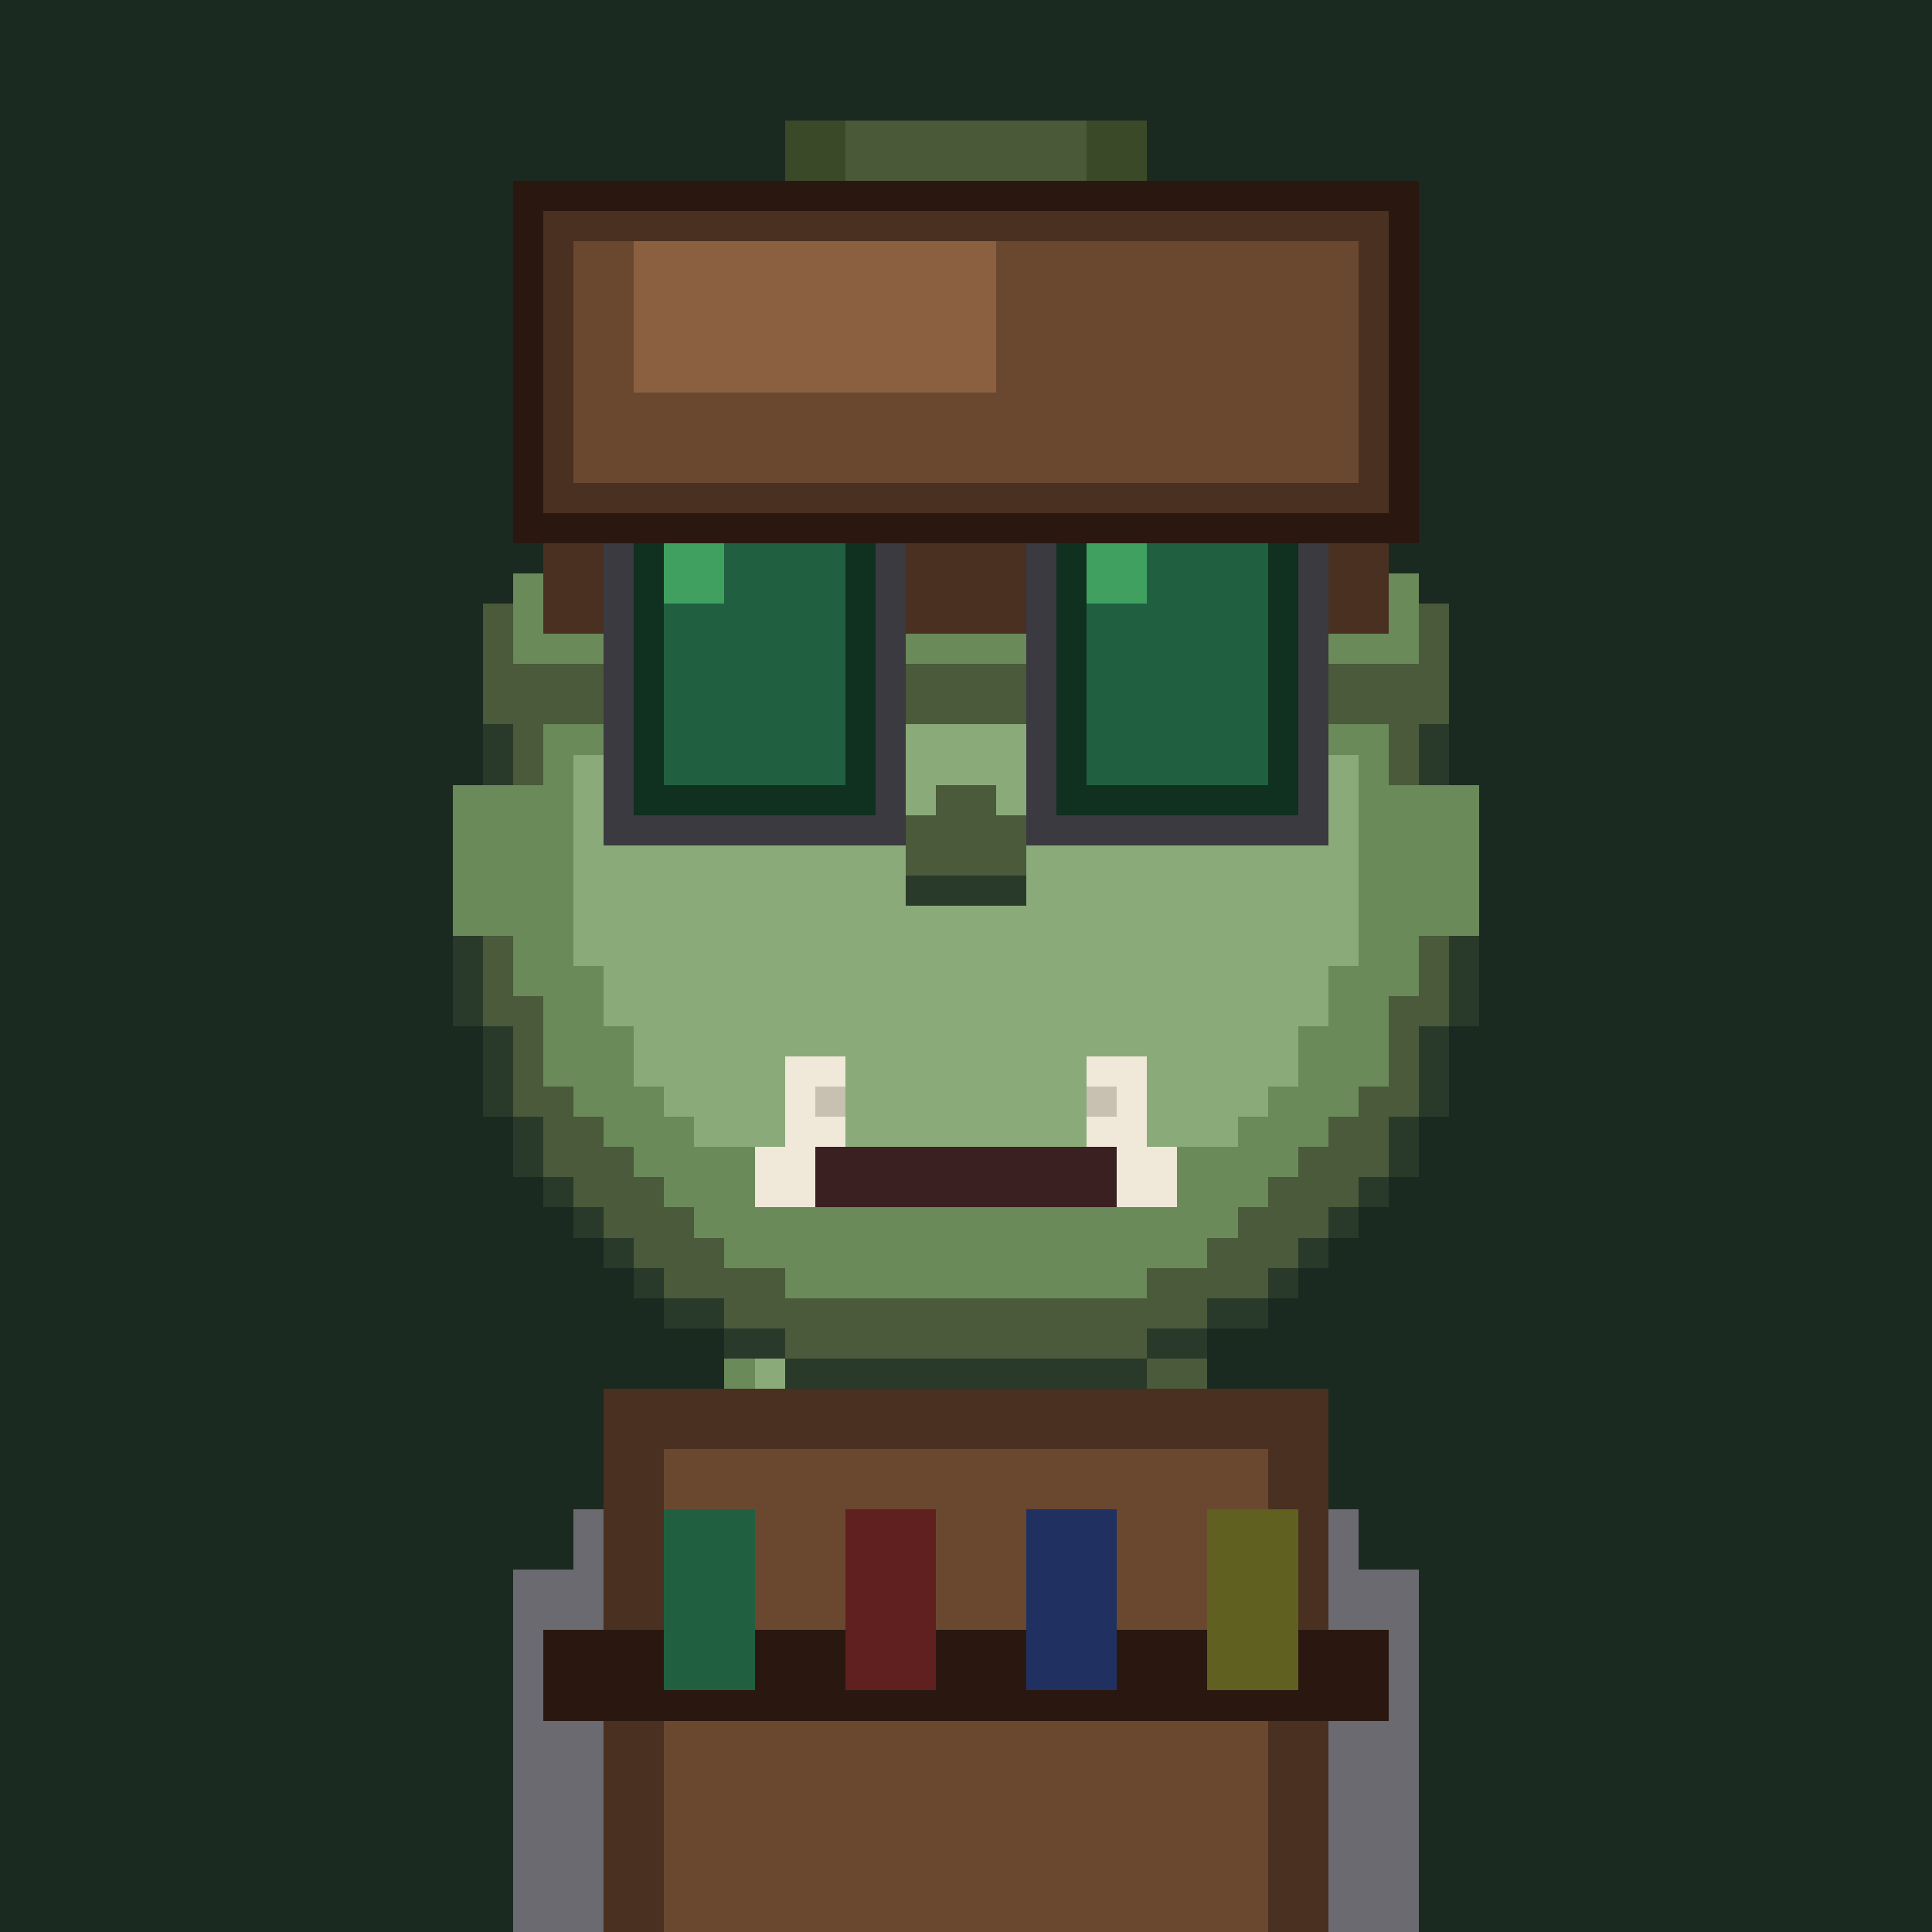
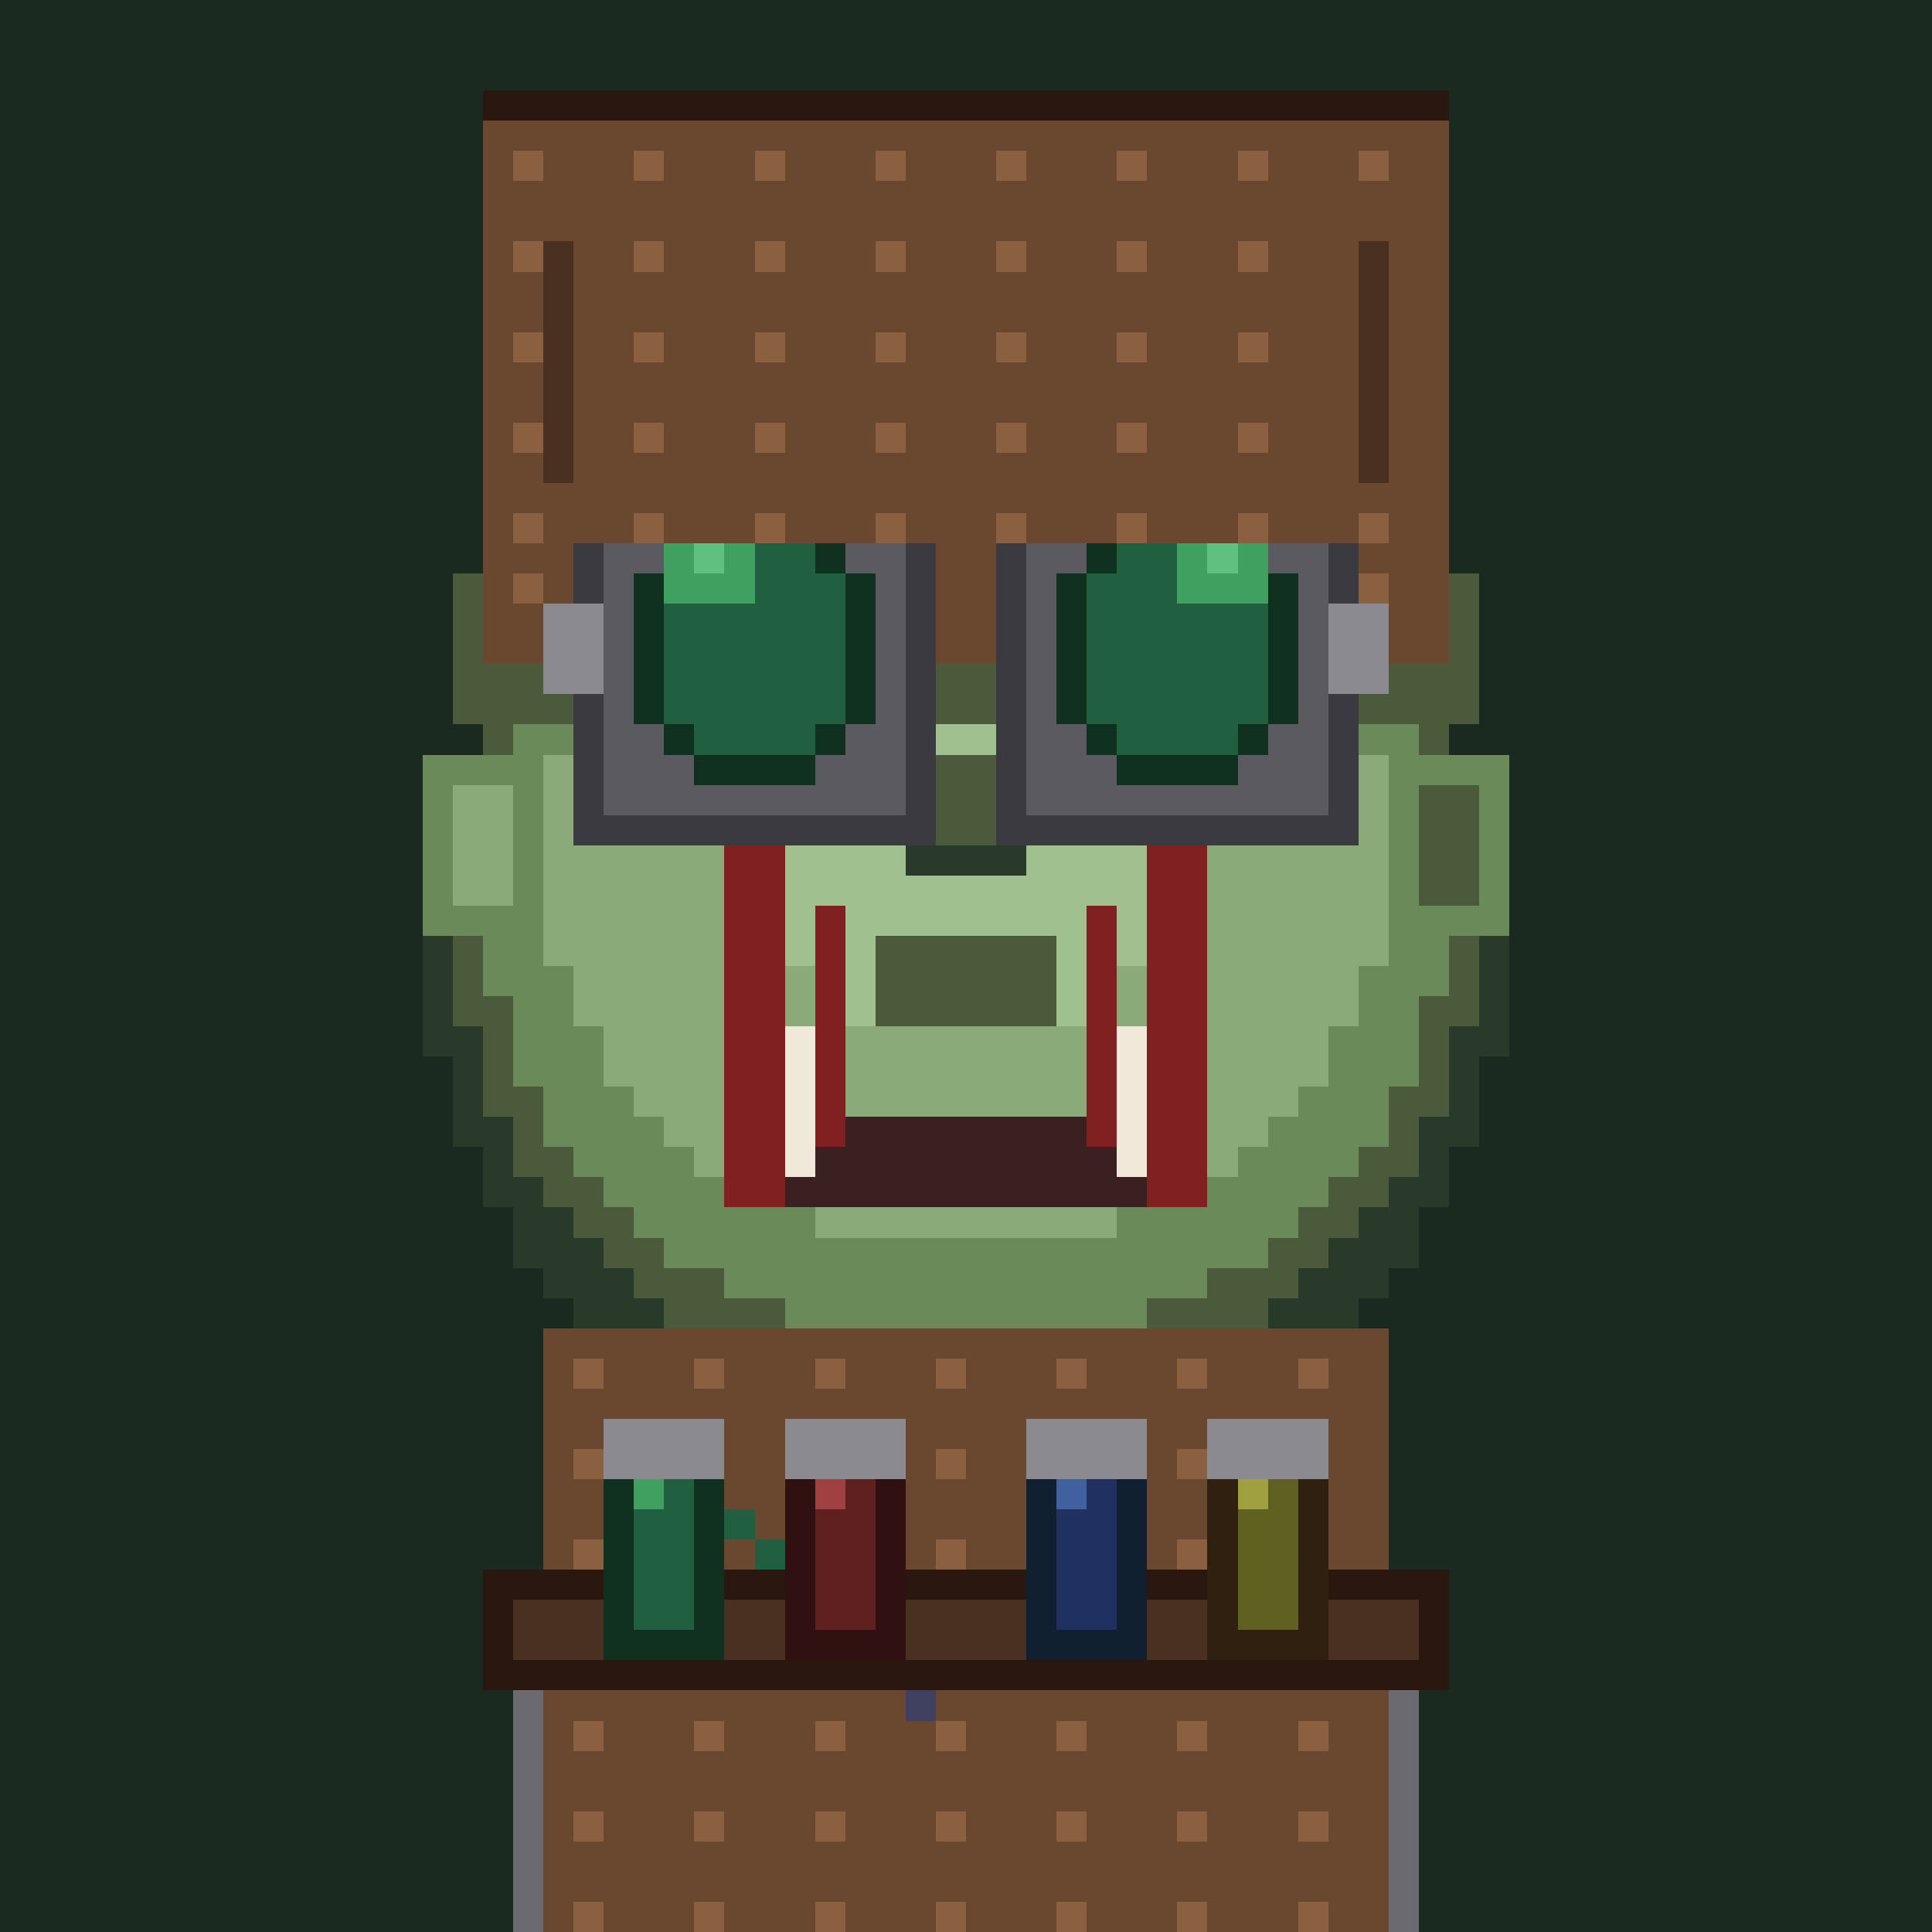
<svg xmlns="http://www.w3.org/2000/svg" viewBox="0 0 64 64" shape-rendering="crispEdges">
  <rect x="0" y="0" width="64" height="64" fill="#1a2a20" />
  <rect x="19" y="50" width="26" height="14" fill="#6a6a70" />
  <rect x="17" y="52" width="2" height="12" fill="#6a6a70" />
  <rect x="45" y="52" width="2" height="12" fill="#6a6a70" />
  <rect x="20" y="51" width="3" height="13" fill="#8a8a90" />
-   <rect x="24" y="44" width="16" height="20" fill="#6a8a5a" />
-   <rect x="25" y="44" width="6" height="20" fill="#8aaa7a" />
-   <rect x="35" y="44" width="5" height="20" fill="#4a5a3a" />
+   <rect x="24" y="42" width="16" height="22" fill="#2a3a2a" />
+   <rect x="25" y="42" width="14" height="22" fill="#4a5a3a" />
+   <rect x="26" y="42" width="12" height="22" fill="#6a8a5a" />
+   <rect x="27" y="42" width="8" height="22" fill="#8aaa7a" />
+   <rect x="36" y="42" width="4" height="22" fill="#4a5a3a" />
  <rect x="26" y="15" width="12" height="1" fill="#2a3a2a" />
  <rect x="24" y="16" width="16" height="1" fill="#2a3a2a" />
  <rect x="22" y="17" width="20" height="1" fill="#2a3a2a" />
-   <rect x="21" y="18" width="22" height="1" fill="#2a3a2a" />
-   <rect x="20" y="19" width="24" height="1" fill="#2a3a2a" />
-   <rect x="19" y="20" width="26" height="1" fill="#2a3a2a" />
-   <rect x="18" y="21" width="28" height="1" fill="#2a3a2a" />
+   <rect x="20" y="18" width="24" height="1" fill="#2a3a2a" />
+   <rect x="19" y="19" width="26" height="1" fill="#2a3a2a" />
+   <rect x="18" y="20" width="28" height="1" fill="#2a3a2a" />
+   <rect x="17" y="21" width="30" height="1" fill="#2a3a2a" />
  <rect x="17" y="22" width="30" height="1" fill="#2a3a2a" />
-   <rect x="17" y="23" width="30" height="1" fill="#2a3a2a" />
+   <rect x="16" y="23" width="32" height="1" fill="#2a3a2a" />
  <rect x="16" y="24" width="32" height="1" fill="#2a3a2a" />
-   <rect x="16" y="25" width="32" height="1" fill="#2a3a2a" />
-   <rect x="16" y="26" width="32" height="1" fill="#2a3a2a" />
+   <rect x="15" y="25" width="34" height="1" fill="#2a3a2a" />
+   <rect x="15" y="26" width="34" height="1" fill="#2a3a2a" />
  <rect x="15" y="27" width="34" height="1" fill="#2a3a2a" />
-   <rect x="15" y="28" width="34" height="1" fill="#2a3a2a" />
-   <rect x="15" y="29" width="34" height="1" fill="#2a3a2a" />
-   <rect x="15" y="30" width="34" height="1" fill="#2a3a2a" />
-   <rect x="15" y="31" width="34" height="1" fill="#2a3a2a" />
-   <rect x="15" y="32" width="34" height="1" fill="#2a3a2a" />
-   <rect x="15" y="33" width="34" height="1" fill="#2a3a2a" />
-   <rect x="16" y="34" width="32" height="1" fill="#2a3a2a" />
-   <rect x="16" y="35" width="32" height="1" fill="#2a3a2a" />
-   <rect x="16" y="36" width="32" height="1" fill="#2a3a2a" />
-   <rect x="17" y="37" width="30" height="1" fill="#2a3a2a" />
-   <rect x="17" y="38" width="30" height="1" fill="#2a3a2a" />
-   <rect x="18" y="39" width="28" height="1" fill="#2a3a2a" />
-   <rect x="19" y="40" width="26" height="1" fill="#2a3a2a" />
-   <rect x="20" y="41" width="24" height="1" fill="#2a3a2a" />
-   <rect x="21" y="42" width="22" height="1" fill="#2a3a2a" />
-   <rect x="22" y="43" width="20" height="1" fill="#2a3a2a" />
-   <rect x="24" y="44" width="16" height="1" fill="#2a3a2a" />
-   <rect x="26" y="45" width="12" height="1" fill="#2a3a2a" />
-   <rect x="26" y="16" width="12" height="1" fill="#4a5a3a" />
-   <rect x="24" y="17" width="16" height="1" fill="#4a5a3a" />
-   <rect x="22" y="18" width="20" height="1" fill="#4a5a3a" />
-   <rect x="21" y="19" width="22" height="1" fill="#4a5a3a" />
-   <rect x="20" y="20" width="24" height="1" fill="#4a5a3a" />
-   <rect x="19" y="21" width="26" height="1" fill="#4a5a3a" />
-   <rect x="18" y="22" width="28" height="1" fill="#4a5a3a" />
-   <rect x="18" y="23" width="28" height="1" fill="#4a5a3a" />
-   <rect x="17" y="24" width="30" height="1" fill="#4a5a3a" />
-   <rect x="17" y="25" width="30" height="1" fill="#4a5a3a" />
-   <rect x="17" y="26" width="30" height="1" fill="#4a5a3a" />
-   <rect x="16" y="27" width="32" height="1" fill="#4a5a3a" />
-   <rect x="16" y="28" width="32" height="1" fill="#4a5a3a" />
-   <rect x="16" y="29" width="32" height="1" fill="#4a5a3a" />
-   <rect x="16" y="30" width="32" height="1" fill="#4a5a3a" />
-   <rect x="16" y="31" width="32" height="1" fill="#4a5a3a" />
-   <rect x="16" y="32" width="32" height="1" fill="#4a5a3a" />
-   <rect x="16" y="33" width="32" height="1" fill="#4a5a3a" />
-   <rect x="17" y="34" width="30" height="1" fill="#4a5a3a" />
-   <rect x="17" y="35" width="30" height="1" fill="#4a5a3a" />
-   <rect x="17" y="36" width="30" height="1" fill="#4a5a3a" />
-   <rect x="18" y="37" width="28" height="1" fill="#4a5a3a" />
-   <rect x="18" y="38" width="28" height="1" fill="#4a5a3a" />
-   <rect x="19" y="39" width="26" height="1" fill="#4a5a3a" />
-   <rect x="20" y="40" width="24" height="1" fill="#4a5a3a" />
-   <rect x="21" y="41" width="22" height="1" fill="#4a5a3a" />
-   <rect x="22" y="42" width="20" height="1" fill="#4a5a3a" />
-   <rect x="24" y="43" width="16" height="1" fill="#4a5a3a" />
-   <rect x="26" y="44" width="12" height="1" fill="#4a5a3a" />
-   <rect x="26" y="16" width="12" height="1" fill="#6a8a5a" />
-   <rect x="24" y="17" width="16" height="1" fill="#6a8a5a" />
-   <rect x="23" y="18" width="18" height="1" fill="#6a8a5a" />
-   <rect x="22" y="19" width="20" height="1" fill="#6a8a5a" />
-   <rect x="21" y="20" width="22" height="1" fill="#6a8a5a" />
-   <rect x="20" y="21" width="24" height="1" fill="#6a8a5a" />
-   <rect x="19" y="22" width="26" height="1" fill="#6a8a5a" />
-   <rect x="18" y="23" width="28" height="1" fill="#6a8a5a" />
-   <rect x="18" y="24" width="28" height="1" fill="#6a8a5a" />
-   <rect x="18" y="25" width="28" height="1" fill="#6a8a5a" />
-   <rect x="17" y="26" width="30" height="1" fill="#6a8a5a" />
-   <rect x="17" y="27" width="30" height="1" fill="#6a8a5a" />
-   <rect x="17" y="28" width="30" height="1" fill="#6a8a5a" />
-   <rect x="17" y="29" width="30" height="1" fill="#6a8a5a" />
-   <rect x="17" y="30" width="30" height="1" fill="#6a8a5a" />
-   <rect x="17" y="31" width="30" height="1" fill="#6a8a5a" />
-   <rect x="17" y="32" width="30" height="1" fill="#6a8a5a" />
-   <rect x="18" y="33" width="28" height="1" fill="#6a8a5a" />
-   <rect x="18" y="34" width="28" height="1" fill="#6a8a5a" />
-   <rect x="18" y="35" width="28" height="1" fill="#6a8a5a" />
-   <rect x="19" y="36" width="26" height="1" fill="#6a8a5a" />
-   <rect x="20" y="37" width="24" height="1" fill="#6a8a5a" />
-   <rect x="21" y="38" width="22" height="1" fill="#6a8a5a" />
-   <rect x="22" y="39" width="20" height="1" fill="#6a8a5a" />
-   <rect x="23" y="40" width="18" height="1" fill="#6a8a5a" />
-   <rect x="24" y="41" width="16" height="1" fill="#6a8a5a" />
-   <rect x="26" y="42" width="12" height="1" fill="#6a8a5a" />
-   <rect x="27" y="17" width="10" height="1" fill="#8aaa7a" />
-   <rect x="25" y="18" width="14" height="1" fill="#8aaa7a" />
-   <rect x="23" y="19" width="18" height="1" fill="#8aaa7a" />
-   <rect x="22" y="20" width="20" height="1" fill="#8aaa7a" />
-   <rect x="21" y="21" width="22" height="1" fill="#8aaa7a" />
-   <rect x="21" y="22" width="22" height="1" fill="#8aaa7a" />
-   <rect x="20" y="23" width="24" height="1" fill="#8aaa7a" />
-   <rect x="20" y="24" width="24" height="1" fill="#8aaa7a" />
-   <rect x="19" y="25" width="26" height="1" fill="#8aaa7a" />
-   <rect x="19" y="26" width="26" height="1" fill="#8aaa7a" />
-   <rect x="19" y="27" width="26" height="1" fill="#8aaa7a" />
-   <rect x="19" y="28" width="26" height="1" fill="#8aaa7a" />
-   <rect x="19" y="29" width="26" height="1" fill="#8aaa7a" />
-   <rect x="19" y="30" width="26" height="1" fill="#8aaa7a" />
-   <rect x="19" y="31" width="26" height="1" fill="#8aaa7a" />
-   <rect x="20" y="32" width="24" height="1" fill="#8aaa7a" />
-   <rect x="20" y="33" width="24" height="1" fill="#8aaa7a" />
-   <rect x="21" y="34" width="22" height="1" fill="#8aaa7a" />
-   <rect x="21" y="35" width="22" height="1" fill="#8aaa7a" />
-   <rect x="22" y="36" width="20" height="1" fill="#8aaa7a" />
-   <rect x="23" y="37" width="18" height="1" fill="#8aaa7a" />
-   <rect x="25" y="38" width="14" height="1" fill="#8aaa7a" />
-   <rect x="27" y="39" width="10" height="1" fill="#8aaa7a" />
-   <rect x="16" y="20" width="32" height="4" fill="#4a5a3a" />
-   <rect x="17" y="19" width="30" height="3" fill="#6a8a5a" />
-   <rect x="15" y="26" width="3" height="5" fill="#6a8a5a" />
-   <rect x="46" y="26" width="3" height="5" fill="#6a8a5a" />
-   <rect x="25" y="25" width="4" height="3" fill="#f0f0e8" />
-   <rect x="35" y="25" width="4" height="3" fill="#f0f0e8" />
-   <rect x="26" y="25" width="2" height="2" fill="#a0a020" />
-   <rect x="36" y="25" width="2" height="2" fill="#a0a020" />
-   <rect x="27" y="25" width="1" height="1" fill="#ffffff" />
-   <rect x="37" y="25" width="1" height="1" fill="#ffffff" />
-   <rect x="31" y="26" width="2" height="1" fill="#4a5a3a" />
-   <rect x="30" y="27" width="4" height="2" fill="#4a5a3a" />
-   <rect x="30" y="29" width="4" height="1" fill="#2a3a2a" />
-   <rect x="26" y="38" width="12" height="2" fill="#3a2020" />
-   <rect x="26" y="35" width="2" height="3" fill="#f0e8d8" />
-   <rect x="25" y="38" width="2" height="2" fill="#f0e8d8" />
-   <rect x="27" y="36" width="1" height="1" fill="#c8c0b0" />
-   <rect x="36" y="35" width="2" height="3" fill="#f0e8d8" />
-   <rect x="37" y="38" width="2" height="2" fill="#f0e8d8" />
-   <rect x="36" y="36" width="1" height="1" fill="#c8c0b0" />
-   <rect x="24" y="6" width="16" height="14" fill="#2a3a18" />
-   <rect x="26" y="4" width="12" height="10" fill="#3a4a28" />
-   <rect x="28" y="4" width="8" height="6" fill="#4a5a38" />
-   <rect x="18" y="18" width="28" height="3" fill="#4a3020" />
-   <rect x="20" y="16" width="10" height="12" fill="#3a3a40" />
-   <rect x="34" y="16" width="10" height="12" fill="#3a3a40" />
-   <rect x="21" y="17" width="8" height="10" fill="#103020" />
-   <rect x="35" y="17" width="8" height="10" fill="#103020" />
-   <rect x="22" y="18" width="6" height="8" fill="#206040" />
-   <rect x="36" y="18" width="6" height="8" fill="#206040" />
-   <rect x="22" y="18" width="2" height="2" fill="#40a060" />
-   <rect x="36" y="18" width="2" height="2" fill="#40a060" />
-   <rect x="17" y="6" width="30" height="12" fill="#2a1810" />
-   <rect x="18" y="7" width="28" height="10" fill="#4a3020" />
-   <rect x="19" y="8" width="26" height="8" fill="#6a4830" />
-   <rect x="21" y="8" width="12" height="5" fill="#8a6040" />
-   <rect x="20" y="46" width="24" height="18" fill="#4a3020" />
-   <rect x="22" y="48" width="20" height="16" fill="#6a4830" />
-   <rect x="18" y="54" width="28" height="3" fill="#2a1810" />
-   <rect x="22" y="50" width="3" height="6" fill="#206040" />
-   <rect x="28" y="50" width="3" height="6" fill="#602020" />
-   <rect x="34" y="50" width="3" height="6" fill="#203060" />
-   <rect x="40" y="50" width="3" height="6" fill="#606020" />
+   <rect x="14" y="28" width="36" height="1" fill="#2a3a2a" />
+   <rect x="14" y="29" width="36" height="1" fill="#2a3a2a" />
+   <rect x="14" y="30" width="36" height="1" fill="#2a3a2a" />
+   <rect x="14" y="31" width="36" height="1" fill="#2a3a2a" />
+   <rect x="14" y="32" width="36" height="1" fill="#2a3a2a" />
+   <rect x="14" y="33" width="36" height="1" fill="#2a3a2a" />
+   <rect x="14" y="34" width="36" height="1" fill="#2a3a2a" />
+   <rect x="15" y="35" width="34" height="1" fill="#2a3a2a" />
+   <rect x="15" y="36" width="34" height="1" fill="#2a3a2a" />
+   <rect x="15" y="37" width="34" height="1" fill="#2a3a2a" />
+   <rect x="16" y="38" width="32" height="1" fill="#2a3a2a" />
+   <rect x="16" y="39" width="32" height="1" fill="#2a3a2a" />
+   <rect x="17" y="40" width="30" height="1" fill="#2a3a2a" />
+   <rect x="17" y="41" width="30" height="1" fill="#2a3a2a" />
+   <rect x="18" y="42" width="28" height="1" fill="#2a3a2a" />
+   <rect x="19" y="43" width="26" height="1" fill="#2a3a2a" />
+   <rect x="20" y="44" width="24" height="1" fill="#2a3a2a" />
+   <rect x="22" y="45" width="20" height="1" fill="#2a3a2a" />
+   <rect x="24" y="46" width="16" height="1" fill="#2a3a2a" />
+   <rect x="26" y="47" width="12" height="1" fill="#2a3a2a" />
+   <rect x="26" y="15" width="12" height="1" fill="#4a5a3a" />
+   <rect x="24" y="16" width="16" height="1" fill="#4a5a3a" />
+   <rect x="22" y="17" width="20" height="1" fill="#4a5a3a" />
+   <rect x="21" y="18" width="22" height="1" fill="#4a5a3a" />
+   <rect x="20" y="19" width="24" height="1" fill="#4a5a3a" />
+   <rect x="19" y="20" width="26" height="1" fill="#4a5a3a" />
+   <rect x="18" y="21" width="28" height="1" fill="#4a5a3a" />
+   <rect x="17" y="22" width="30" height="1" fill="#4a5a3a" />
+   <rect x="17" y="23" width="30" height="1" fill="#4a5a3a" />
+   <rect x="16" y="24" width="32" height="1" fill="#4a5a3a" />
+   <rect x="16" y="25" width="32" height="1" fill="#4a5a3a" />
+   <rect x="16" y="26" width="32" height="1" fill="#4a5a3a" />
+   <rect x="15" y="27" width="34" height="1" fill="#4a5a3a" />
+   <rect x="15" y="28" width="34" height="1" fill="#4a5a3a" />
+   <rect x="15" y="29" width="34" height="1" fill="#4a5a3a" />
+   <rect x="15" y="30" width="34" height="1" fill="#4a5a3a" />
+   <rect x="15" y="31" width="34" height="1" fill="#4a5a3a" />
+   <rect x="15" y="32" width="34" height="1" fill="#4a5a3a" />
+   <rect x="15" y="33" width="34" height="1" fill="#4a5a3a" />
+   <rect x="16" y="34" width="32" height="1" fill="#4a5a3a" />
+   <rect x="16" y="35" width="32" height="1" fill="#4a5a3a" />
+   <rect x="16" y="36" width="32" height="1" fill="#4a5a3a" />
+   <rect x="17" y="37" width="30" height="1" fill="#4a5a3a" />
+   <rect x="17" y="38" width="30" height="1" fill="#4a5a3a" />
+   <rect x="18" y="39" width="28" height="1" fill="#4a5a3a" />
+   <rect x="19" y="40" width="26" height="1" fill="#4a5a3a" />
+   <rect x="20" y="41" width="24" height="1" fill="#4a5a3a" />
+   <rect x="21" y="42" width="22" height="1" fill="#4a5a3a" />
+   <rect x="22" y="43" width="20" height="1" fill="#4a5a3a" />
+   <rect x="24" y="44" width="16" height="1" fill="#4a5a3a" />
+   <rect x="26" y="45" width="12" height="1" fill="#4a5a3a" />
+   <rect x="26" y="15" width="12" height="1" fill="#6a8a5a" />
+   <rect x="24" y="16" width="16" height="1" fill="#6a8a5a" />
+   <rect x="22" y="17" width="20" height="1" fill="#6a8a5a" />
+   <rect x="21" y="18" width="22" height="1" fill="#6a8a5a" />
+   <rect x="20" y="19" width="24" height="1" fill="#6a8a5a" />
+   <rect x="19" y="20" width="26" height="1" fill="#6a8a5a" />
+   <rect x="18" y="21" width="28" height="1" fill="#6a8a5a" />
+   <rect x="18" y="22" width="28" height="1" fill="#6a8a5a" />
+   <rect x="17" y="23" width="30" height="1" fill="#6a8a5a" />
+   <rect x="17" y="24" width="30" height="1" fill="#6a8a5a" />
+   <rect x="17" y="25" width="30" height="1" fill="#6a8a5a" />
+   <rect x="16" y="26" width="32" height="1" fill="#6a8a5a" />
+   <rect x="16" y="27" width="32" height="1" fill="#6a8a5a" />
+   <rect x="16" y="28" width="32" height="1" fill="#6a8a5a" />
+   <rect x="16" y="29" width="32" height="1" fill="#6a8a5a" />
+   <rect x="16" y="30" width="32" height="1" fill="#6a8a5a" />
+   <rect x="16" y="31" width="32" height="1" fill="#6a8a5a" />
+   <rect x="16" y="32" width="32" height="1" fill="#6a8a5a" />
+   <rect x="17" y="33" width="30" height="1" fill="#6a8a5a" />
+   <rect x="17" y="34" width="30" height="1" fill="#6a8a5a" />
+   <rect x="17" y="35" width="30" height="1" fill="#6a8a5a" />
+   <rect x="18" y="36" width="28" height="1" fill="#6a8a5a" />
+   <rect x="18" y="37" width="28" height="1" fill="#6a8a5a" />
+   <rect x="19" y="38" width="26" height="1" fill="#6a8a5a" />
+   <rect x="20" y="39" width="24" height="1" fill="#6a8a5a" />
+   <rect x="21" y="40" width="22" height="1" fill="#6a8a5a" />
+   <rect x="22" y="41" width="20" height="1" fill="#6a8a5a" />
+   <rect x="24" y="42" width="16" height="1" fill="#6a8a5a" />
+   <rect x="26" y="43" width="12" height="1" fill="#6a8a5a" />
+   <rect x="27" y="16" width="10" height="1" fill="#8aaa7a" />
+   <rect x="25" y="17" width="14" height="1" fill="#8aaa7a" />
+   <rect x="23" y="18" width="18" height="1" fill="#8aaa7a" />
+   <rect x="22" y="19" width="20" height="1" fill="#8aaa7a" />
+   <rect x="21" y="20" width="22" height="1" fill="#8aaa7a" />
+   <rect x="20" y="21" width="24" height="1" fill="#8aaa7a" />
+   <rect x="20" y="22" width="24" height="1" fill="#8aaa7a" />
+   <rect x="19" y="23" width="26" height="1" fill="#8aaa7a" />
+   <rect x="19" y="24" width="26" height="1" fill="#8aaa7a" />
+   <rect x="18" y="25" width="28" height="1" fill="#8aaa7a" />
+   <rect x="18" y="26" width="28" height="1" fill="#8aaa7a" />
+   <rect x="18" y="27" width="28" height="1" fill="#8aaa7a" />
+   <rect x="18" y="28" width="28" height="1" fill="#8aaa7a" />
+   <rect x="18" y="29" width="28" height="1" fill="#8aaa7a" />
+   <rect x="18" y="30" width="28" height="1" fill="#8aaa7a" />
+   <rect x="18" y="31" width="28" height="1" fill="#8aaa7a" />
+   <rect x="19" y="32" width="26" height="1" fill="#8aaa7a" />
+   <rect x="19" y="33" width="26" height="1" fill="#8aaa7a" />
+   <rect x="20" y="34" width="24" height="1" fill="#8aaa7a" />
+   <rect x="20" y="35" width="24" height="1" fill="#8aaa7a" />
+   <rect x="21" y="36" width="22" height="1" fill="#8aaa7a" />
+   <rect x="22" y="37" width="20" height="1" fill="#8aaa7a" />
+   <rect x="23" y="38" width="18" height="1" fill="#8aaa7a" />
+   <rect x="25" y="39" width="14" height="1" fill="#8aaa7a" />
+   <rect x="27" y="40" width="10" height="1" fill="#8aaa7a" />
+   <rect x="28" y="19" width="8" height="1" fill="#a0c090" />
+   <rect x="27" y="20" width="10" height="1" fill="#a0c090" />
+   <rect x="26" y="21" width="12" height="1" fill="#a0c090" />
+   <rect x="25" y="22" width="14" height="1" fill="#a0c090" />
+   <rect x="25" y="23" width="14" height="1" fill="#a0c090" />
+   <rect x="24" y="24" width="16" height="1" fill="#a0c090" />
+   <rect x="24" y="25" width="16" height="1" fill="#a0c090" />
+   <rect x="24" y="26" width="16" height="1" fill="#a0c090" />
+   <rect x="24" y="27" width="16" height="1" fill="#a0c090" />
+   <rect x="24" y="28" width="16" height="1" fill="#a0c090" />
+   <rect x="25" y="29" width="14" height="1" fill="#a0c090" />
+   <rect x="25" y="30" width="14" height="1" fill="#a0c090" />
+   <rect x="26" y="31" width="12" height="1" fill="#a0c090" />
+   <rect x="27" y="32" width="10" height="1" fill="#a0c090" />
+   <rect x="28" y="33" width="8" height="1" fill="#a0c090" />
+   <rect x="15" y="19" width="34" height="5" fill="#4a5a3a" />
+   <rect x="16" y="18" width="32" height="4" fill="#6a8a5a" />
+   <rect x="17" y="17" width="30" height="2" fill="#8aaa7a" />
+   <rect x="14" y="25" width="4" height="6" fill="#6a8a5a" />
+   <rect x="15" y="26" width="2" height="4" fill="#8aaa7a" />
+   <rect x="46" y="25" width="4" height="6" fill="#6a8a5a" />
+   <rect x="47" y="26" width="2" height="4" fill="#4a5a3a" />
+   <rect x="25" y="24" width="4" height="3" fill="#f8e8e0" />
+   <rect x="35" y="24" width="4" height="3" fill="#f8e8e0" />
+   <rect x="26" y="24" width="2" height="2" fill="#a0a020" />
+   <rect x="36" y="24" width="2" height="2" fill="#a0a020" />
+   <rect x="27" y="25" width="1" height="1" fill="#505010" />
+   <rect x="37" y="25" width="1" height="1" fill="#505010" />
+   <rect x="26" y="24" width="1" height="1" fill="#ffffff" />
+   <rect x="36" y="24" width="1" height="1" fill="#ffffff" />
+   <rect x="25" y="24" width="1" height="1" fill="#c08080" />
+   <rect x="38" y="24" width="1" height="1" fill="#c08080" />
+   <rect x="22" y="22" width="6" height="2" fill="#4a5a3a" />
+   <rect x="36" y="22" width="6" height="2" fill="#4a5a3a" />
+   <rect x="31" y="25" width="2" height="1" fill="#4a5a3a" />
+   <rect x="30" y="26" width="4" height="2" fill="#4a5a3a" />
+   <rect x="30" y="28" width="4" height="1" fill="#2a3a2a" />
+   <rect x="29" y="31" width="6" height="3" fill="#4a5a3a" />
+   <rect x="25" y="37" width="14" height="3" fill="#3a2020" />
+   <rect x="26" y="34" width="2" height="3" fill="#f0e8d8" />
+   <rect x="25" y="37" width="2" height="2" fill="#f0e8d8" />
+   <rect x="27" y="35" width="1" height="1" fill="#c8c0b0" />
+   <rect x="36" y="34" width="2" height="3" fill="#f0e8d8" />
+   <rect x="37" y="37" width="2" height="2" fill="#f0e8d8" />
+   <rect x="36" y="35" width="1" height="1" fill="#c8c0b0" />
+   <rect x="24" y="28" width="2" height="12" fill="#802020" />
+   <rect x="38" y="28" width="2" height="12" fill="#802020" />
+   <rect x="27" y="30" width="1" height="8" fill="#802020" />
+   <rect x="36" y="30" width="1" height="8" fill="#802020" />
+   <rect x="23" y="8" width="18" height="12" fill="#3a3828" />
+   <rect x="23" y="4" width="2" height="6" fill="#2a2a20" />
+   <rect x="23" y="4" width="1" height="1" fill="#4a4838" />
+   <rect x="26" y="4" width="2" height="4" fill="#2a2a20" />
+   <rect x="26" y="4" width="1" height="1" fill="#4a4838" />
+   <rect x="29" y="4" width="2" height="6" fill="#2a2a20" />
+   <rect x="29" y="4" width="1" height="1" fill="#4a4838" />
+   <rect x="32" y="4" width="2" height="4" fill="#2a2a20" />
+   <rect x="32" y="4" width="1" height="1" fill="#4a4838" />
+   <rect x="35" y="4" width="2" height="6" fill="#2a2a20" />
+   <rect x="35" y="4" width="1" height="1" fill="#4a4838" />
+   <rect x="38" y="4" width="2" height="4" fill="#2a2a20" />
+   <rect x="38" y="4" width="1" height="1" fill="#4a4838" />
+   <rect x="28" y="5" width="2" height="4" fill="#4a4838" />
+   <rect x="17" y="14" width="6" height="8" fill="#4a5a3a" />
+   <rect x="41" y="14" width="6" height="8" fill="#4a5a3a" />
+   <rect x="16" y="18" width="32" height="4" fill="#6a4830" />
+   <rect x="17" y="19" width="1" height="1" fill="#8a6040" />
+   <rect x="21" y="19" width="1" height="1" fill="#8a6040" />
+   <rect x="25" y="19" width="1" height="1" fill="#8a6040" />
+   <rect x="29" y="19" width="1" height="1" fill="#8a6040" />
+   <rect x="33" y="19" width="1" height="1" fill="#8a6040" />
+   <rect x="37" y="19" width="1" height="1" fill="#8a6040" />
+   <rect x="41" y="19" width="1" height="1" fill="#8a6040" />
+   <rect x="45" y="19" width="1" height="1" fill="#8a6040" />
+   <rect x="19" y="14" width="12" height="14" fill="#3a3a40" />
+   <rect x="33" y="14" width="12" height="14" fill="#3a3a40" />
+   <rect x="20" y="15" width="10" height="12" fill="#5a5a60" />
+   <rect x="34" y="15" width="10" height="12" fill="#5a5a60" />
+   <rect x="23" y="17" width="4" height="1" fill="#103020" />
+   <rect x="22" y="18" width="6" height="1" fill="#103020" />
+   <rect x="21" y="19" width="8" height="1" fill="#103020" />
+   <rect x="21" y="20" width="8" height="1" fill="#103020" />
+   <rect x="21" y="21" width="8" height="1" fill="#103020" />
+   <rect x="21" y="22" width="8" height="1" fill="#103020" />
+   <rect x="21" y="23" width="8" height="1" fill="#103020" />
+   <rect x="22" y="24" width="6" height="1" fill="#103020" />
+   <rect x="23" y="25" width="4" height="1" fill="#103020" />
+   <rect x="37" y="17" width="4" height="1" fill="#103020" />
+   <rect x="36" y="18" width="6" height="1" fill="#103020" />
+   <rect x="35" y="19" width="8" height="1" fill="#103020" />
+   <rect x="35" y="20" width="8" height="1" fill="#103020" />
+   <rect x="35" y="21" width="8" height="1" fill="#103020" />
+   <rect x="35" y="22" width="8" height="1" fill="#103020" />
+   <rect x="35" y="23" width="8" height="1" fill="#103020" />
+   <rect x="36" y="24" width="6" height="1" fill="#103020" />
+   <rect x="37" y="25" width="4" height="1" fill="#103020" />
+   <rect x="23" y="18" width="4" height="1" fill="#206040" />
+   <rect x="22" y="19" width="6" height="1" fill="#206040" />
+   <rect x="22" y="20" width="6" height="1" fill="#206040" />
+   <rect x="22" y="21" width="6" height="1" fill="#206040" />
+   <rect x="22" y="22" width="6" height="1" fill="#206040" />
+   <rect x="22" y="23" width="6" height="1" fill="#206040" />
+   <rect x="23" y="24" width="4" height="1" fill="#206040" />
+   <rect x="37" y="18" width="4" height="1" fill="#206040" />
+   <rect x="36" y="19" width="6" height="1" fill="#206040" />
+   <rect x="36" y="20" width="6" height="1" fill="#206040" />
+   <rect x="36" y="21" width="6" height="1" fill="#206040" />
+   <rect x="36" y="22" width="6" height="1" fill="#206040" />
+   <rect x="36" y="23" width="6" height="1" fill="#206040" />
+   <rect x="37" y="24" width="4" height="1" fill="#206040" />
+   <rect x="22" y="17" width="3" height="3" fill="#40a060" />
+   <rect x="23" y="18" width="1" height="1" fill="#60c080" />
+   <rect x="39" y="17" width="3" height="3" fill="#40a060" />
+   <rect x="40" y="18" width="1" height="1" fill="#60c080" />
+   <rect x="18" y="20" width="2" height="3" fill="#8a8a90" />
+   <rect x="44" y="20" width="2" height="3" fill="#8a8a90" />
+   <rect x="16" y="4" width="32" height="14" fill="#6a4830" />
+   <rect x="17" y="5" width="1" height="1" fill="#8a6040" />
+   <rect x="17" y="8" width="1" height="1" fill="#8a6040" />
+   <rect x="17" y="11" width="1" height="1" fill="#8a6040" />
+   <rect x="17" y="14" width="1" height="1" fill="#8a6040" />
+   <rect x="17" y="17" width="1" height="1" fill="#8a6040" />
+   <rect x="21" y="5" width="1" height="1" fill="#8a6040" />
+   <rect x="21" y="8" width="1" height="1" fill="#8a6040" />
+   <rect x="21" y="11" width="1" height="1" fill="#8a6040" />
+   <rect x="21" y="14" width="1" height="1" fill="#8a6040" />
+   <rect x="21" y="17" width="1" height="1" fill="#8a6040" />
+   <rect x="25" y="5" width="1" height="1" fill="#8a6040" />
+   <rect x="25" y="8" width="1" height="1" fill="#8a6040" />
+   <rect x="25" y="11" width="1" height="1" fill="#8a6040" />
+   <rect x="25" y="14" width="1" height="1" fill="#8a6040" />
+   <rect x="25" y="17" width="1" height="1" fill="#8a6040" />
+   <rect x="29" y="5" width="1" height="1" fill="#8a6040" />
+   <rect x="29" y="8" width="1" height="1" fill="#8a6040" />
+   <rect x="29" y="11" width="1" height="1" fill="#8a6040" />
+   <rect x="29" y="14" width="1" height="1" fill="#8a6040" />
+   <rect x="29" y="17" width="1" height="1" fill="#8a6040" />
+   <rect x="33" y="5" width="1" height="1" fill="#8a6040" />
+   <rect x="33" y="8" width="1" height="1" fill="#8a6040" />
+   <rect x="33" y="11" width="1" height="1" fill="#8a6040" />
+   <rect x="33" y="14" width="1" height="1" fill="#8a6040" />
+   <rect x="33" y="17" width="1" height="1" fill="#8a6040" />
+   <rect x="37" y="5" width="1" height="1" fill="#8a6040" />
+   <rect x="37" y="8" width="1" height="1" fill="#8a6040" />
+   <rect x="37" y="11" width="1" height="1" fill="#8a6040" />
+   <rect x="37" y="14" width="1" height="1" fill="#8a6040" />
+   <rect x="37" y="17" width="1" height="1" fill="#8a6040" />
+   <rect x="41" y="5" width="1" height="1" fill="#8a6040" />
+   <rect x="41" y="8" width="1" height="1" fill="#8a6040" />
+   <rect x="41" y="11" width="1" height="1" fill="#8a6040" />
+   <rect x="41" y="14" width="1" height="1" fill="#8a6040" />
+   <rect x="41" y="17" width="1" height="1" fill="#8a6040" />
+   <rect x="45" y="5" width="1" height="1" fill="#8a6040" />
+   <rect x="45" y="8" width="1" height="1" fill="#8a6040" />
+   <rect x="45" y="11" width="1" height="1" fill="#8a6040" />
+   <rect x="45" y="14" width="1" height="1" fill="#8a6040" />
+   <rect x="45" y="17" width="1" height="1" fill="#8a6040" />
+   <rect x="16" y="3" width="32" height="1" fill="#2a1810" />
+   <rect x="18" y="8" width="1" height="8" fill="#4a3020" />
+   <rect x="45" y="8" width="1" height="8" fill="#4a3020" />
+   <rect x="18" y="44" width="28" height="20" fill="#6a4830" />
+   <rect x="19" y="45" width="1" height="1" fill="#8a6040" />
+   <rect x="19" y="48" width="1" height="1" fill="#8a6040" />
+   <rect x="19" y="51" width="1" height="1" fill="#8a6040" />
+   <rect x="19" y="54" width="1" height="1" fill="#8a6040" />
+   <rect x="19" y="57" width="1" height="1" fill="#8a6040" />
+   <rect x="19" y="60" width="1" height="1" fill="#8a6040" />
+   <rect x="19" y="63" width="1" height="1" fill="#8a6040" />
+   <rect x="23" y="45" width="1" height="1" fill="#8a6040" />
+   <rect x="23" y="48" width="1" height="1" fill="#8a6040" />
+   <rect x="23" y="51" width="1" height="1" fill="#8a6040" />
+   <rect x="23" y="54" width="1" height="1" fill="#8a6040" />
+   <rect x="23" y="57" width="1" height="1" fill="#8a6040" />
+   <rect x="23" y="60" width="1" height="1" fill="#8a6040" />
+   <rect x="23" y="63" width="1" height="1" fill="#8a6040" />
+   <rect x="27" y="45" width="1" height="1" fill="#8a6040" />
+   <rect x="27" y="48" width="1" height="1" fill="#8a6040" />
+   <rect x="27" y="51" width="1" height="1" fill="#8a6040" />
+   <rect x="27" y="54" width="1" height="1" fill="#8a6040" />
+   <rect x="27" y="57" width="1" height="1" fill="#8a6040" />
+   <rect x="27" y="60" width="1" height="1" fill="#8a6040" />
+   <rect x="27" y="63" width="1" height="1" fill="#8a6040" />
+   <rect x="31" y="45" width="1" height="1" fill="#8a6040" />
+   <rect x="31" y="48" width="1" height="1" fill="#8a6040" />
+   <rect x="31" y="51" width="1" height="1" fill="#8a6040" />
+   <rect x="31" y="54" width="1" height="1" fill="#8a6040" />
+   <rect x="31" y="57" width="1" height="1" fill="#8a6040" />
+   <rect x="31" y="60" width="1" height="1" fill="#8a6040" />
+   <rect x="31" y="63" width="1" height="1" fill="#8a6040" />
+   <rect x="35" y="45" width="1" height="1" fill="#8a6040" />
+   <rect x="35" y="48" width="1" height="1" fill="#8a6040" />
+   <rect x="35" y="51" width="1" height="1" fill="#8a6040" />
+   <rect x="35" y="54" width="1" height="1" fill="#8a6040" />
+   <rect x="35" y="57" width="1" height="1" fill="#8a6040" />
+   <rect x="35" y="60" width="1" height="1" fill="#8a6040" />
+   <rect x="35" y="63" width="1" height="1" fill="#8a6040" />
+   <rect x="39" y="45" width="1" height="1" fill="#8a6040" />
+   <rect x="39" y="48" width="1" height="1" fill="#8a6040" />
+   <rect x="39" y="51" width="1" height="1" fill="#8a6040" />
+   <rect x="39" y="54" width="1" height="1" fill="#8a6040" />
+   <rect x="39" y="57" width="1" height="1" fill="#8a6040" />
+   <rect x="39" y="60" width="1" height="1" fill="#8a6040" />
+   <rect x="39" y="63" width="1" height="1" fill="#8a6040" />
+   <rect x="43" y="45" width="1" height="1" fill="#8a6040" />
+   <rect x="43" y="48" width="1" height="1" fill="#8a6040" />
+   <rect x="43" y="51" width="1" height="1" fill="#8a6040" />
+   <rect x="43" y="54" width="1" height="1" fill="#8a6040" />
+   <rect x="43" y="57" width="1" height="1" fill="#8a6040" />
+   <rect x="43" y="60" width="1" height="1" fill="#8a6040" />
+   <rect x="43" y="63" width="1" height="1" fill="#8a6040" />
+   <rect x="24" y="50" width="1" height="1" fill="#206040" />
+   <rect x="25" y="51" width="1" height="1" fill="#206040" />
+   <rect x="36" y="52" width="1" height="1" fill="#602040" />
+   <rect x="37" y="53" width="1" height="1" fill="#602040" />
+   <rect x="30" y="56" width="1" height="1" fill="#404060" />
+   <rect x="16" y="52" width="32" height="4" fill="#2a1810" />
+   <rect x="17" y="53" width="30" height="2" fill="#4a3020" />
+   <rect x="20" y="48" width="4" height="7" fill="#103020" />
+   <rect x="21" y="49" width="2" height="5" fill="#206040" />
+   <rect x="21" y="49" width="1" height="1" fill="#40a060" />
+   <rect x="20" y="47" width="4" height="2" fill="#8a8a90" />
+   <rect x="26" y="48" width="4" height="7" fill="#301010" />
+   <rect x="27" y="49" width="2" height="5" fill="#602020" />
+   <rect x="27" y="49" width="1" height="1" fill="#a04040" />
+   <rect x="26" y="47" width="4" height="2" fill="#8a8a90" />
+   <rect x="34" y="48" width="4" height="7" fill="#102030" />
+   <rect x="35" y="49" width="2" height="5" fill="#203060" />
+   <rect x="35" y="49" width="1" height="1" fill="#4060a0" />
+   <rect x="34" y="47" width="4" height="2" fill="#8a8a90" />
+   <rect x="40" y="48" width="4" height="7" fill="#302010" />
+   <rect x="41" y="49" width="2" height="5" fill="#606020" />
+   <rect x="41" y="49" width="1" height="1" fill="#a0a040" />
+   <rect x="40" y="47" width="4" height="2" fill="#8a8a90" />
</svg>
